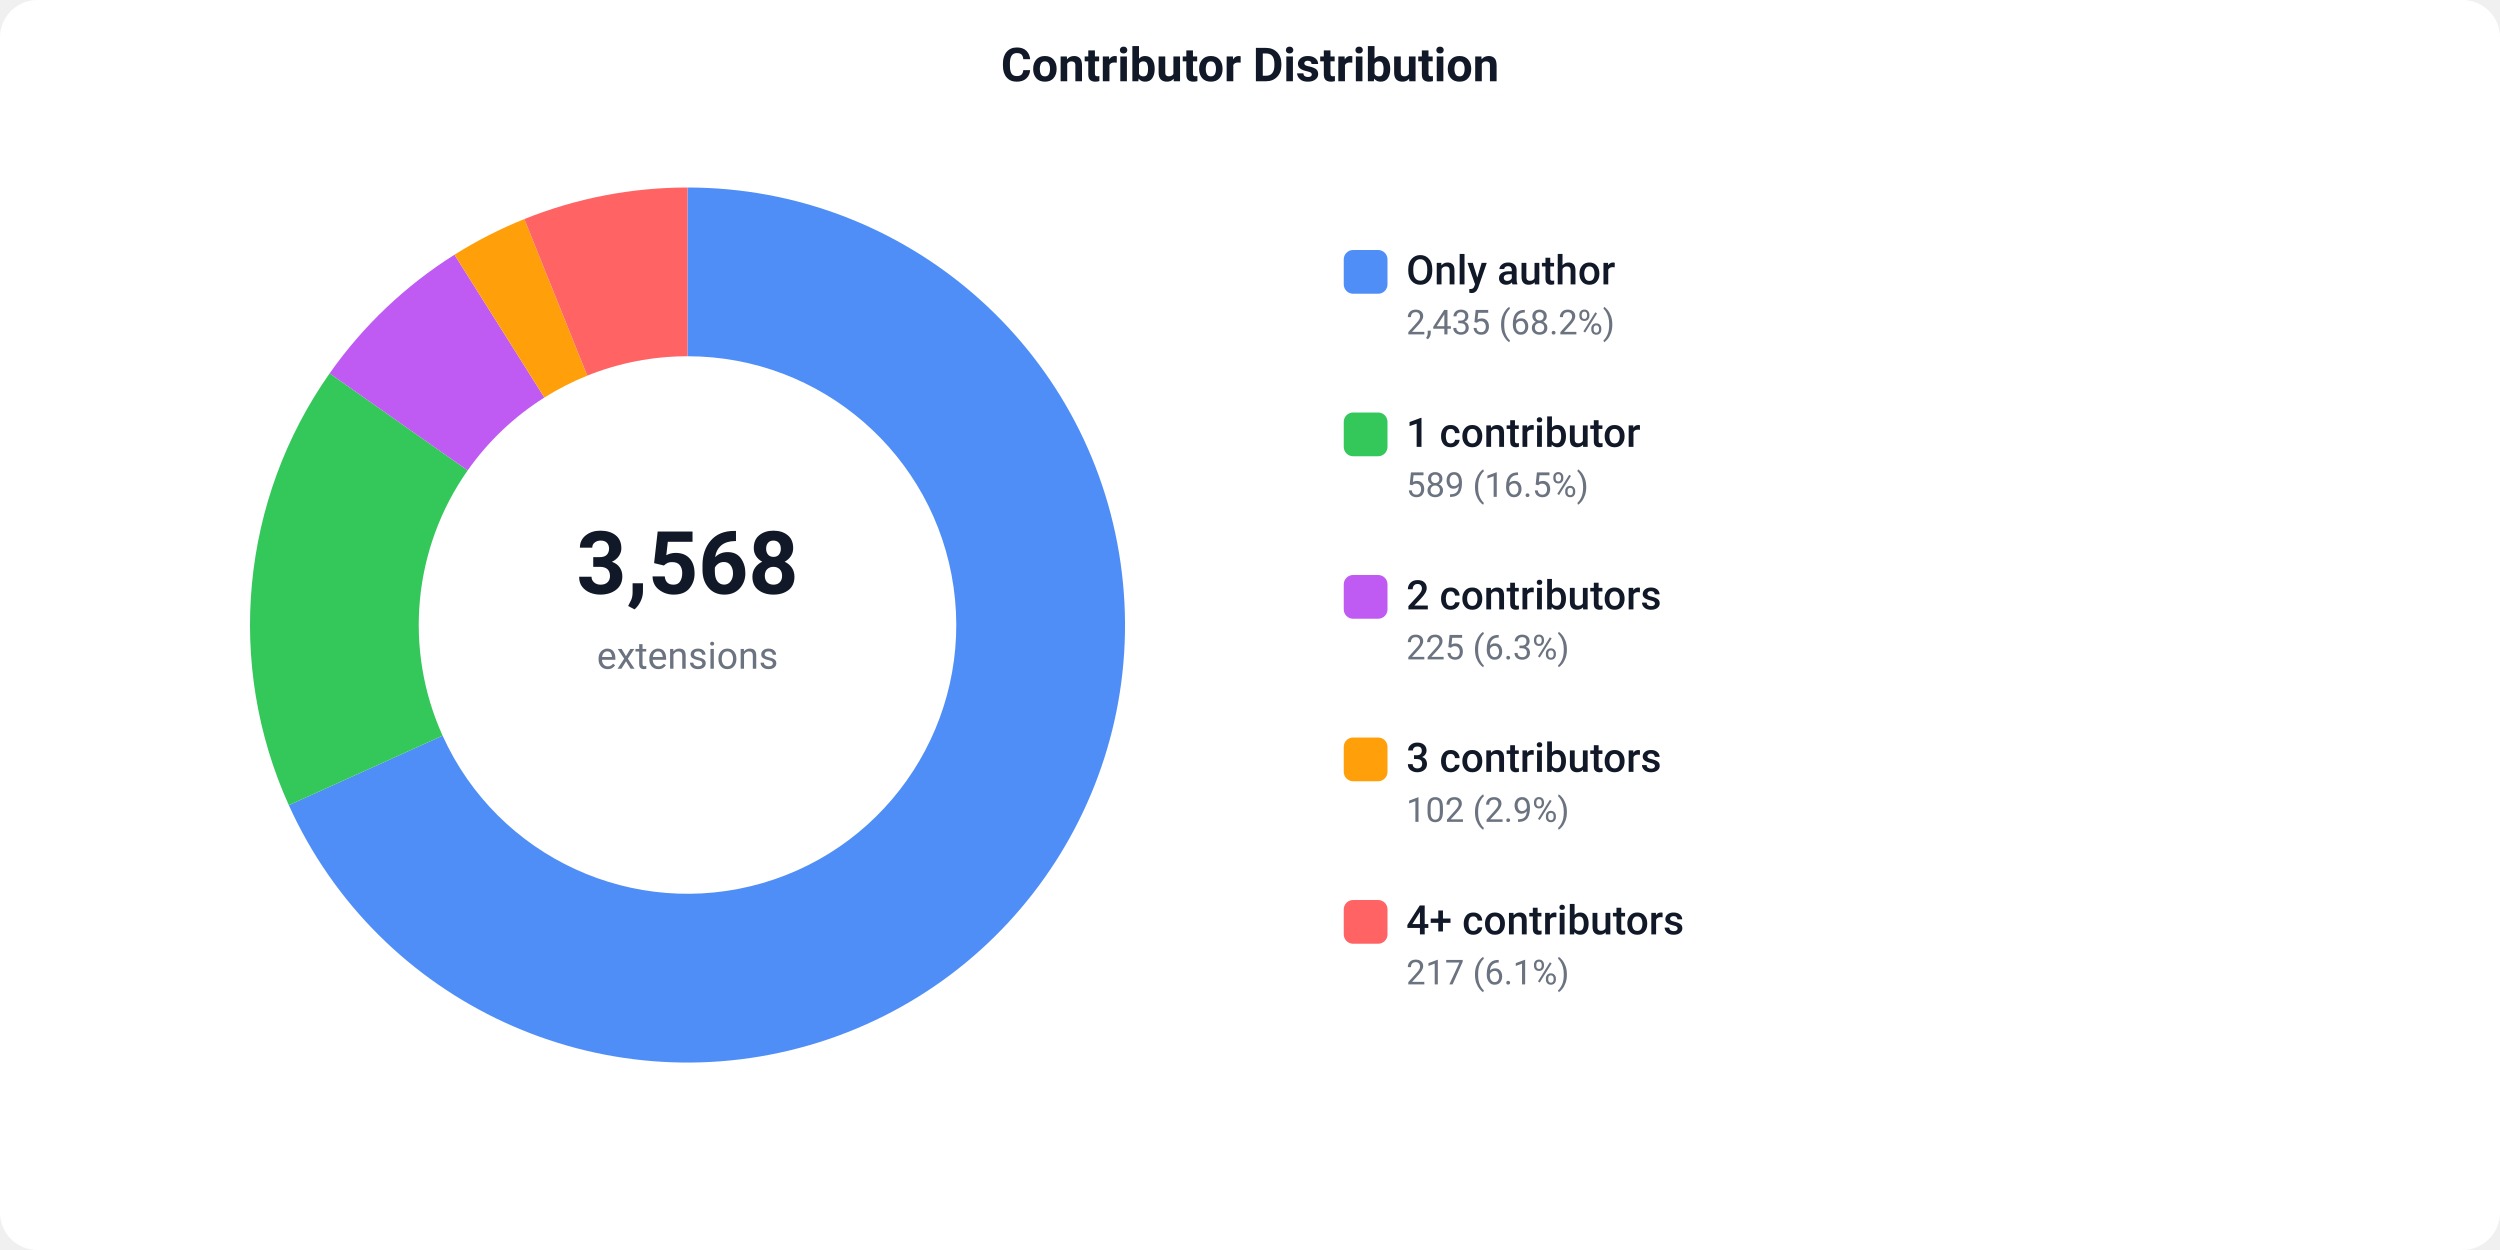
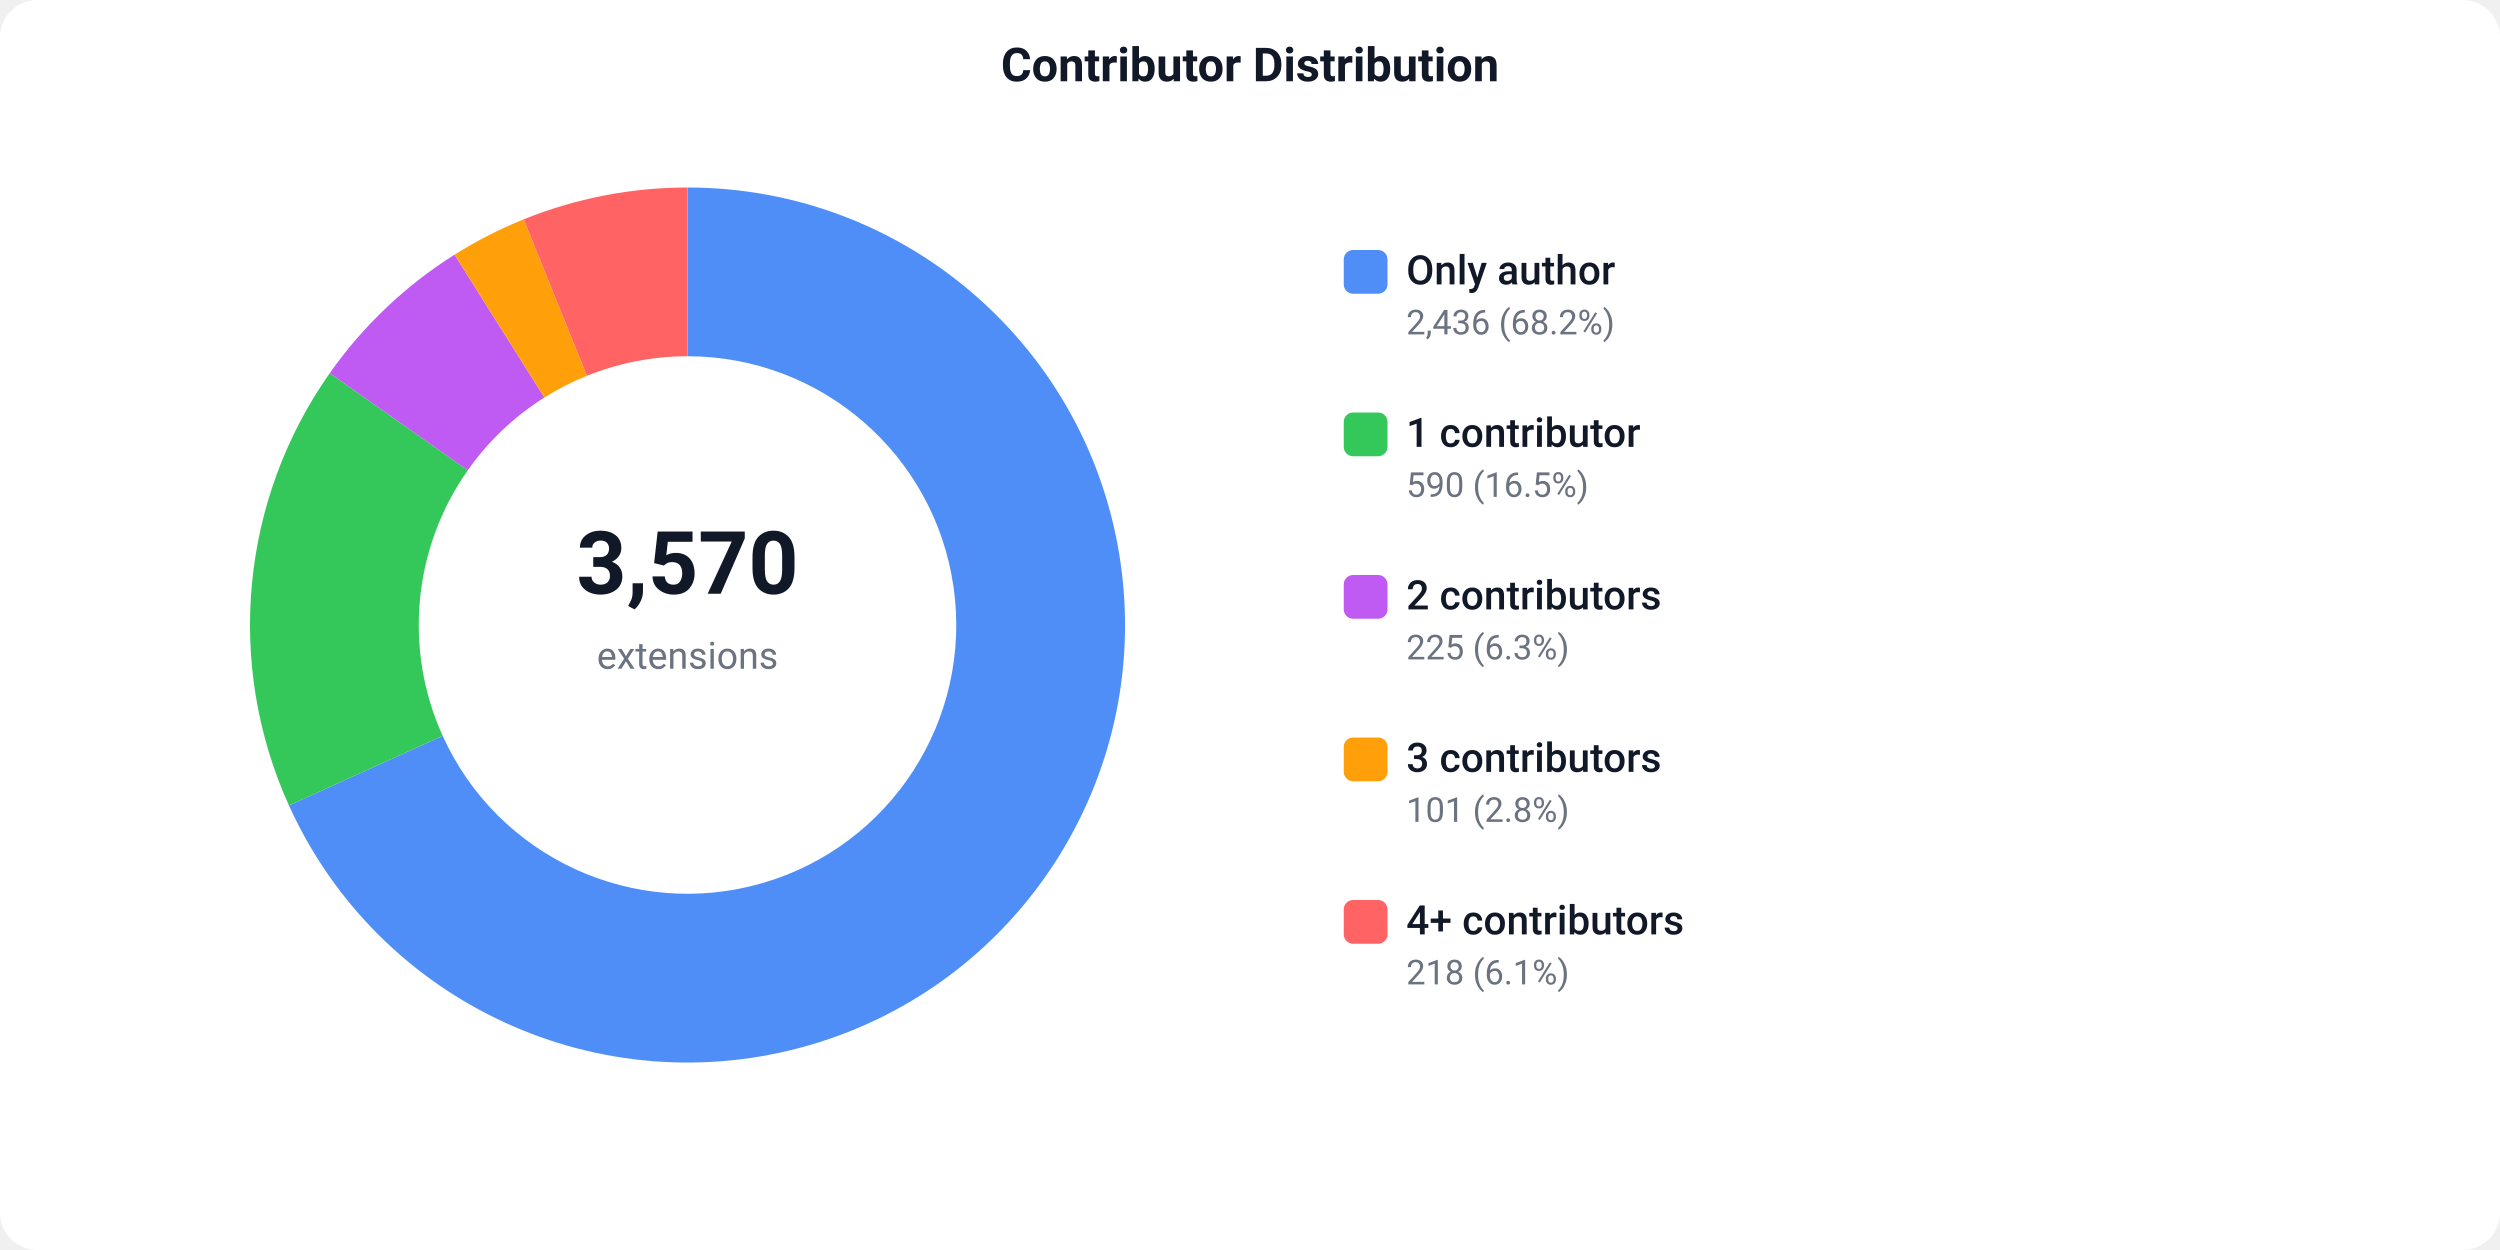
<svg xmlns="http://www.w3.org/2000/svg" width="800" height="400" viewBox="0 0 800 400">
  <defs>
    <style>text { font-family: -apple-system, BlinkMacSystemFont, 'Segoe UI', Roboto, sans-serif; }</style>
  </defs>
  <rect width="800" height="400" fill="#ffffff" rx="12" />
  <text x="400" y="26" text-anchor="middle" font-size="15" font-weight="600" fill="#111827">Contributor Distribution</text>
-   <path d="M 220.00 60.00 A 140 140 0 1 1 92.42 257.65 L 141.63 235.41 A 86 86 0 1 0 220.00 114.00 Z" fill="#4F8EF7" />
-   <path d="M 92.42 257.65 A 140 140 0 0 1 105.48 119.48 L 149.65 150.53 A 86 86 0 0 0 141.63 235.41 Z" fill="#34C759" />
-   <path d="M 105.48 119.48 A 140 140 0 0 1 145.43 81.51 L 174.19 127.22 A 86 86 0 0 0 149.65 150.53 Z" fill="#BF5AF2" />
-   <path d="M 145.43 81.51 A 140 140 0 0 1 167.79 70.10 L 187.93 120.20 A 86 86 0 0 0 174.19 127.22 Z" fill="#FF9F0A" />
-   <path d="M 167.79 70.10 A 140 140 0 0 1 220.00 60.00 L 220.00 114.00 A 86 86 0 0 0 187.93 120.20 Z" fill="#FF6363" />
-   <text x="220" y="190" text-anchor="middle" font-size="28" font-weight="700" fill="#111827">3,568</text>
+   <path d="M 220.00 60.00 A 140 140 0 1 1 92.46 257.73 L 141.65 235.46 A 86 86 0 1 0 220.00 114.00 Z" fill="#4F8EF7" />
+   <path d="M 92.46 257.73 A 140 140 0 0 1 105.52 119.41 L 149.68 150.50 A 86 86 0 0 0 141.65 235.46 Z" fill="#34C759" />
+   <path d="M 105.52 119.41 A 140 140 0 0 1 145.46 81.49 L 174.21 127.20 A 86 86 0 0 0 149.68 150.50 Z" fill="#BF5AF2" />
+   <path d="M 145.46 81.49 A 140 140 0 0 1 167.59 70.18 L 187.81 120.25 A 86 86 0 0 0 174.21 127.20 Z" fill="#FF9F0A" />
+   <path d="M 167.59 70.18 A 140 140 0 0 1 220.00 60.00 L 220.00 114.00 A 86 86 0 0 0 187.81 120.25 Z" fill="#FF6363" />
+   <text x="220" y="190" text-anchor="middle" font-size="28" font-weight="700" fill="#111827">3,570</text>
  <text x="220" y="214" text-anchor="middle" font-size="12" fill="#6b7280">extensions</text>
  <rect x="430" y="80" width="14" height="14" fill="#4F8EF7" rx="3" />
  <text x="450" y="91" font-size="13" font-weight="500" fill="#111827">Only author</text>
-   <text x="450" y="107" font-size="11" fill="#6b7280">2,435 (68.2%)</text>
+   <text x="450" y="107" font-size="11" fill="#6b7280">2,436 (68.2%)</text>
  <rect x="430" y="132" width="14" height="14" fill="#34C759" rx="3" />
  <text x="450" y="143" font-size="13" font-weight="500" fill="#111827">1 contributor</text>
-   <text x="450" y="159" font-size="11" fill="#6b7280">589 (16.5%)</text>
+   <text x="450" y="159" font-size="11" fill="#6b7280">590 (16.5%)</text>
  <rect x="430" y="184" width="14" height="14" fill="#BF5AF2" rx="3" />
  <text x="450" y="195" font-size="13" font-weight="500" fill="#111827">2 contributors</text>
  <text x="450" y="211" font-size="11" fill="#6b7280">225 (6.3%)</text>
  <rect x="430" y="236" width="14" height="14" fill="#FF9F0A" rx="3" />
  <text x="450" y="247" font-size="13" font-weight="500" fill="#111827">3 contributors</text>
-   <text x="450" y="263" font-size="11" fill="#6b7280">102 (2.9%)</text>
+   <text x="450" y="263" font-size="11" fill="#6b7280">101 (2.8%)</text>
  <rect x="430" y="288" width="14" height="14" fill="#FF6363" rx="3" />
  <text x="450" y="299" font-size="13" font-weight="500" fill="#111827">4+ contributors</text>
-   <text x="450" y="315" font-size="11" fill="#6b7280">217 (6.1%)</text>
+   <text x="450" y="315" font-size="11" fill="#6b7280">218 (6.1%)</text>
</svg>
